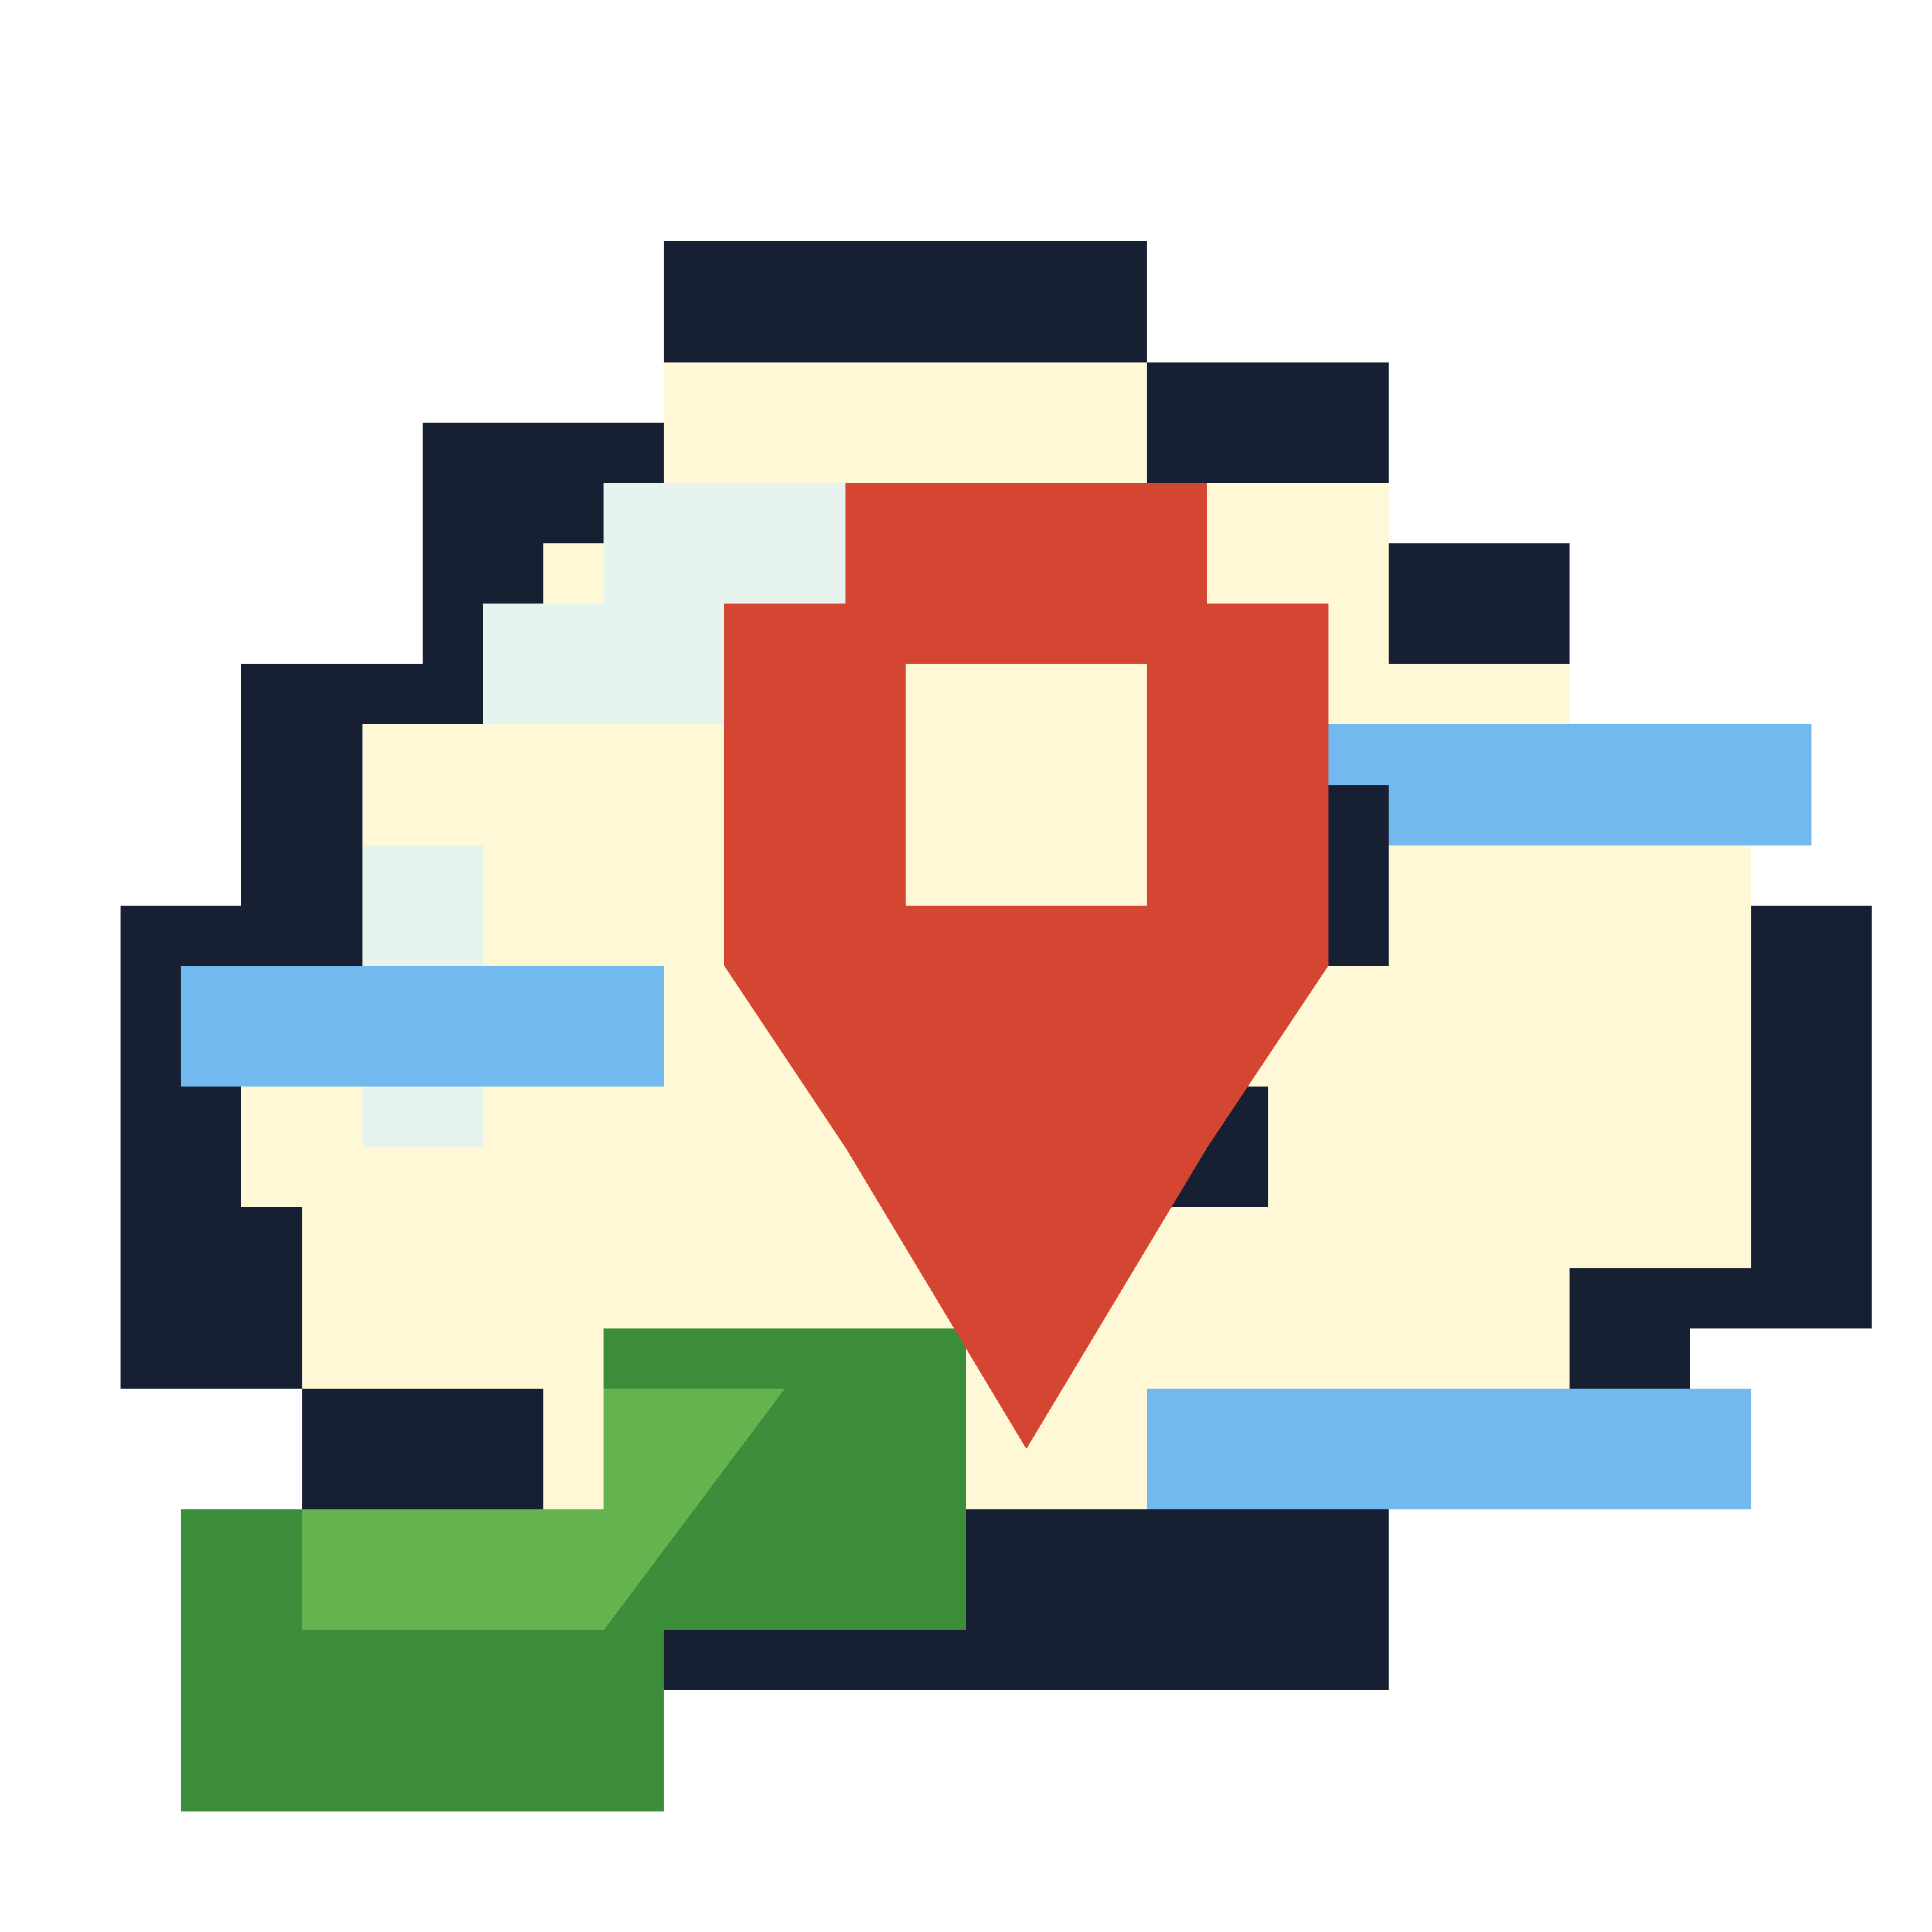
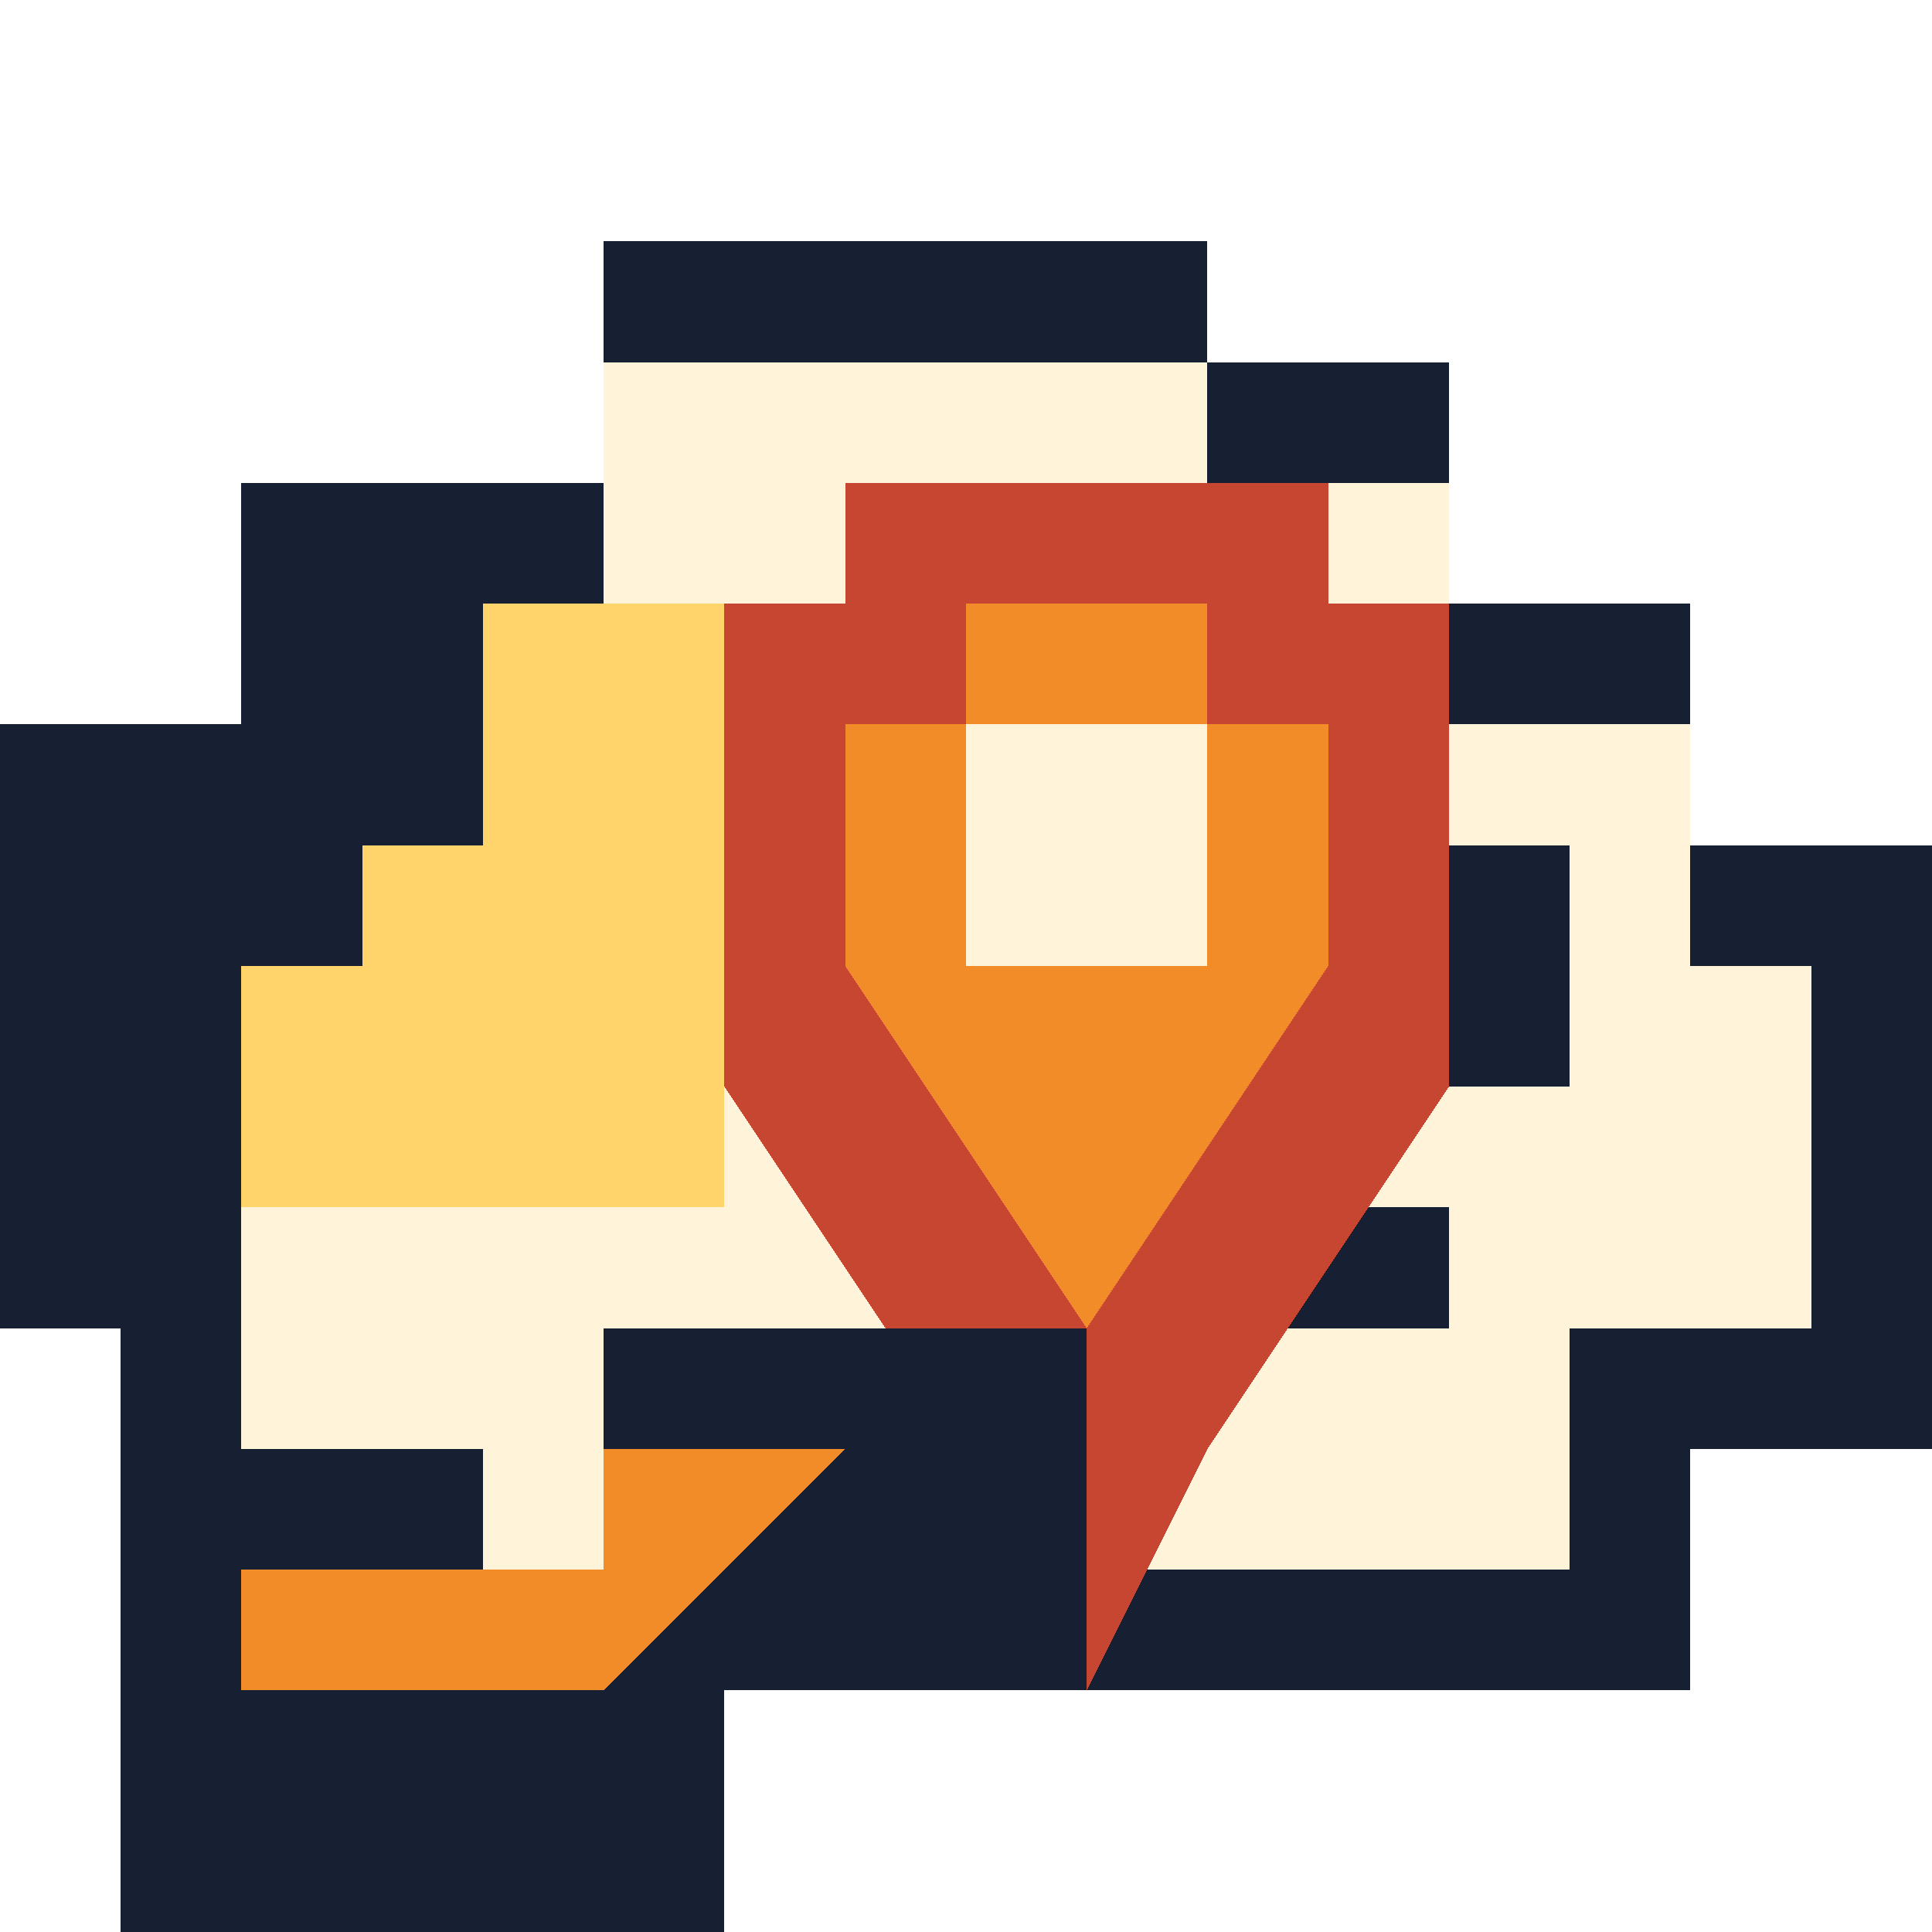
<svg xmlns="http://www.w3.org/2000/svg" viewBox="0 0 32 32" shape-rendering="crispEdges">
-   <path fill="#172032" d="M11 4h8v2h4v3h3v3h3v3h2v7h-3v3h-5v3H9v-2H5v-3H2v-8h2v-4h3V7h4z" />
-   <path fill="#fff8d7" d="M11 6h8v2h4v3h3v3h3v7h-3v2h-5v2H9v-2H5v-3H4v-4h2v-4h3V9h2z" />
-   <path fill="#e6f3ef" d="M10 8h8v2h-5v2H8v7H6v-5h2v-4h2z" />
-   <path fill="#71b9ee" d="M3 16h8v2H3zm19-4h8v2h-8zm-3 11h10v2H19z" />
-   <path fill="#172032" d="M13 13h3v3h-3zm7 0h3v3h-3zM16 18h5v2h-5z" />
-   <path fill="#3b8d3a" d="M3 25h7v-3h6v5h-5v3H3z" />
-   <path fill="#64b34f" d="M5 25h5v-2h3l-3 4H5z" />
-   <path fill="#d44532" d="M14 8h6v2h2v6l-2 3-3 5-3-5-2-3v-6h2z" />
-   <path fill="#fff8d7" d="M15 11h4v4h-4z" />
+   <path fill="#172032" d="M10 4h10v2h4v4h4v4h4v10h-4v4H6v-2H2v-4H0V12h4V8h6z" />
+   <path fill="#fff4da" d="M10 6h10v2h4v4h4v4h2v6h-4v4H8v-2H4v-8h4V10h2z" />
+   <path fill="#ffd56b" d="M8 10h8v4H8zm-2 4h6v6H4v-4h2z" />
+   <path fill="#172032" d="M12 14h4v4h-4zm10 0h4v4h-4zM16 20h8v2h-8z" />
+   <path fill="#c74632" d="M14 8h8v2h2v8l-4 6-2 4-2-4-4-6v-8h2z" />
+   <path fill="#f28c28" d="M16 10h4v2h2v4l-4 6-4-6v-4h2z" />
+   <path fill="#fff4da" d="M16 12h4v4h-4z" />
+   <path fill="#172032" d="M2 26h8v-4h8v6h-6v4H2z" />
+   <path fill="#f28c28" d="M4 26h6v-2h4l-4 4H4z" />
</svg>
